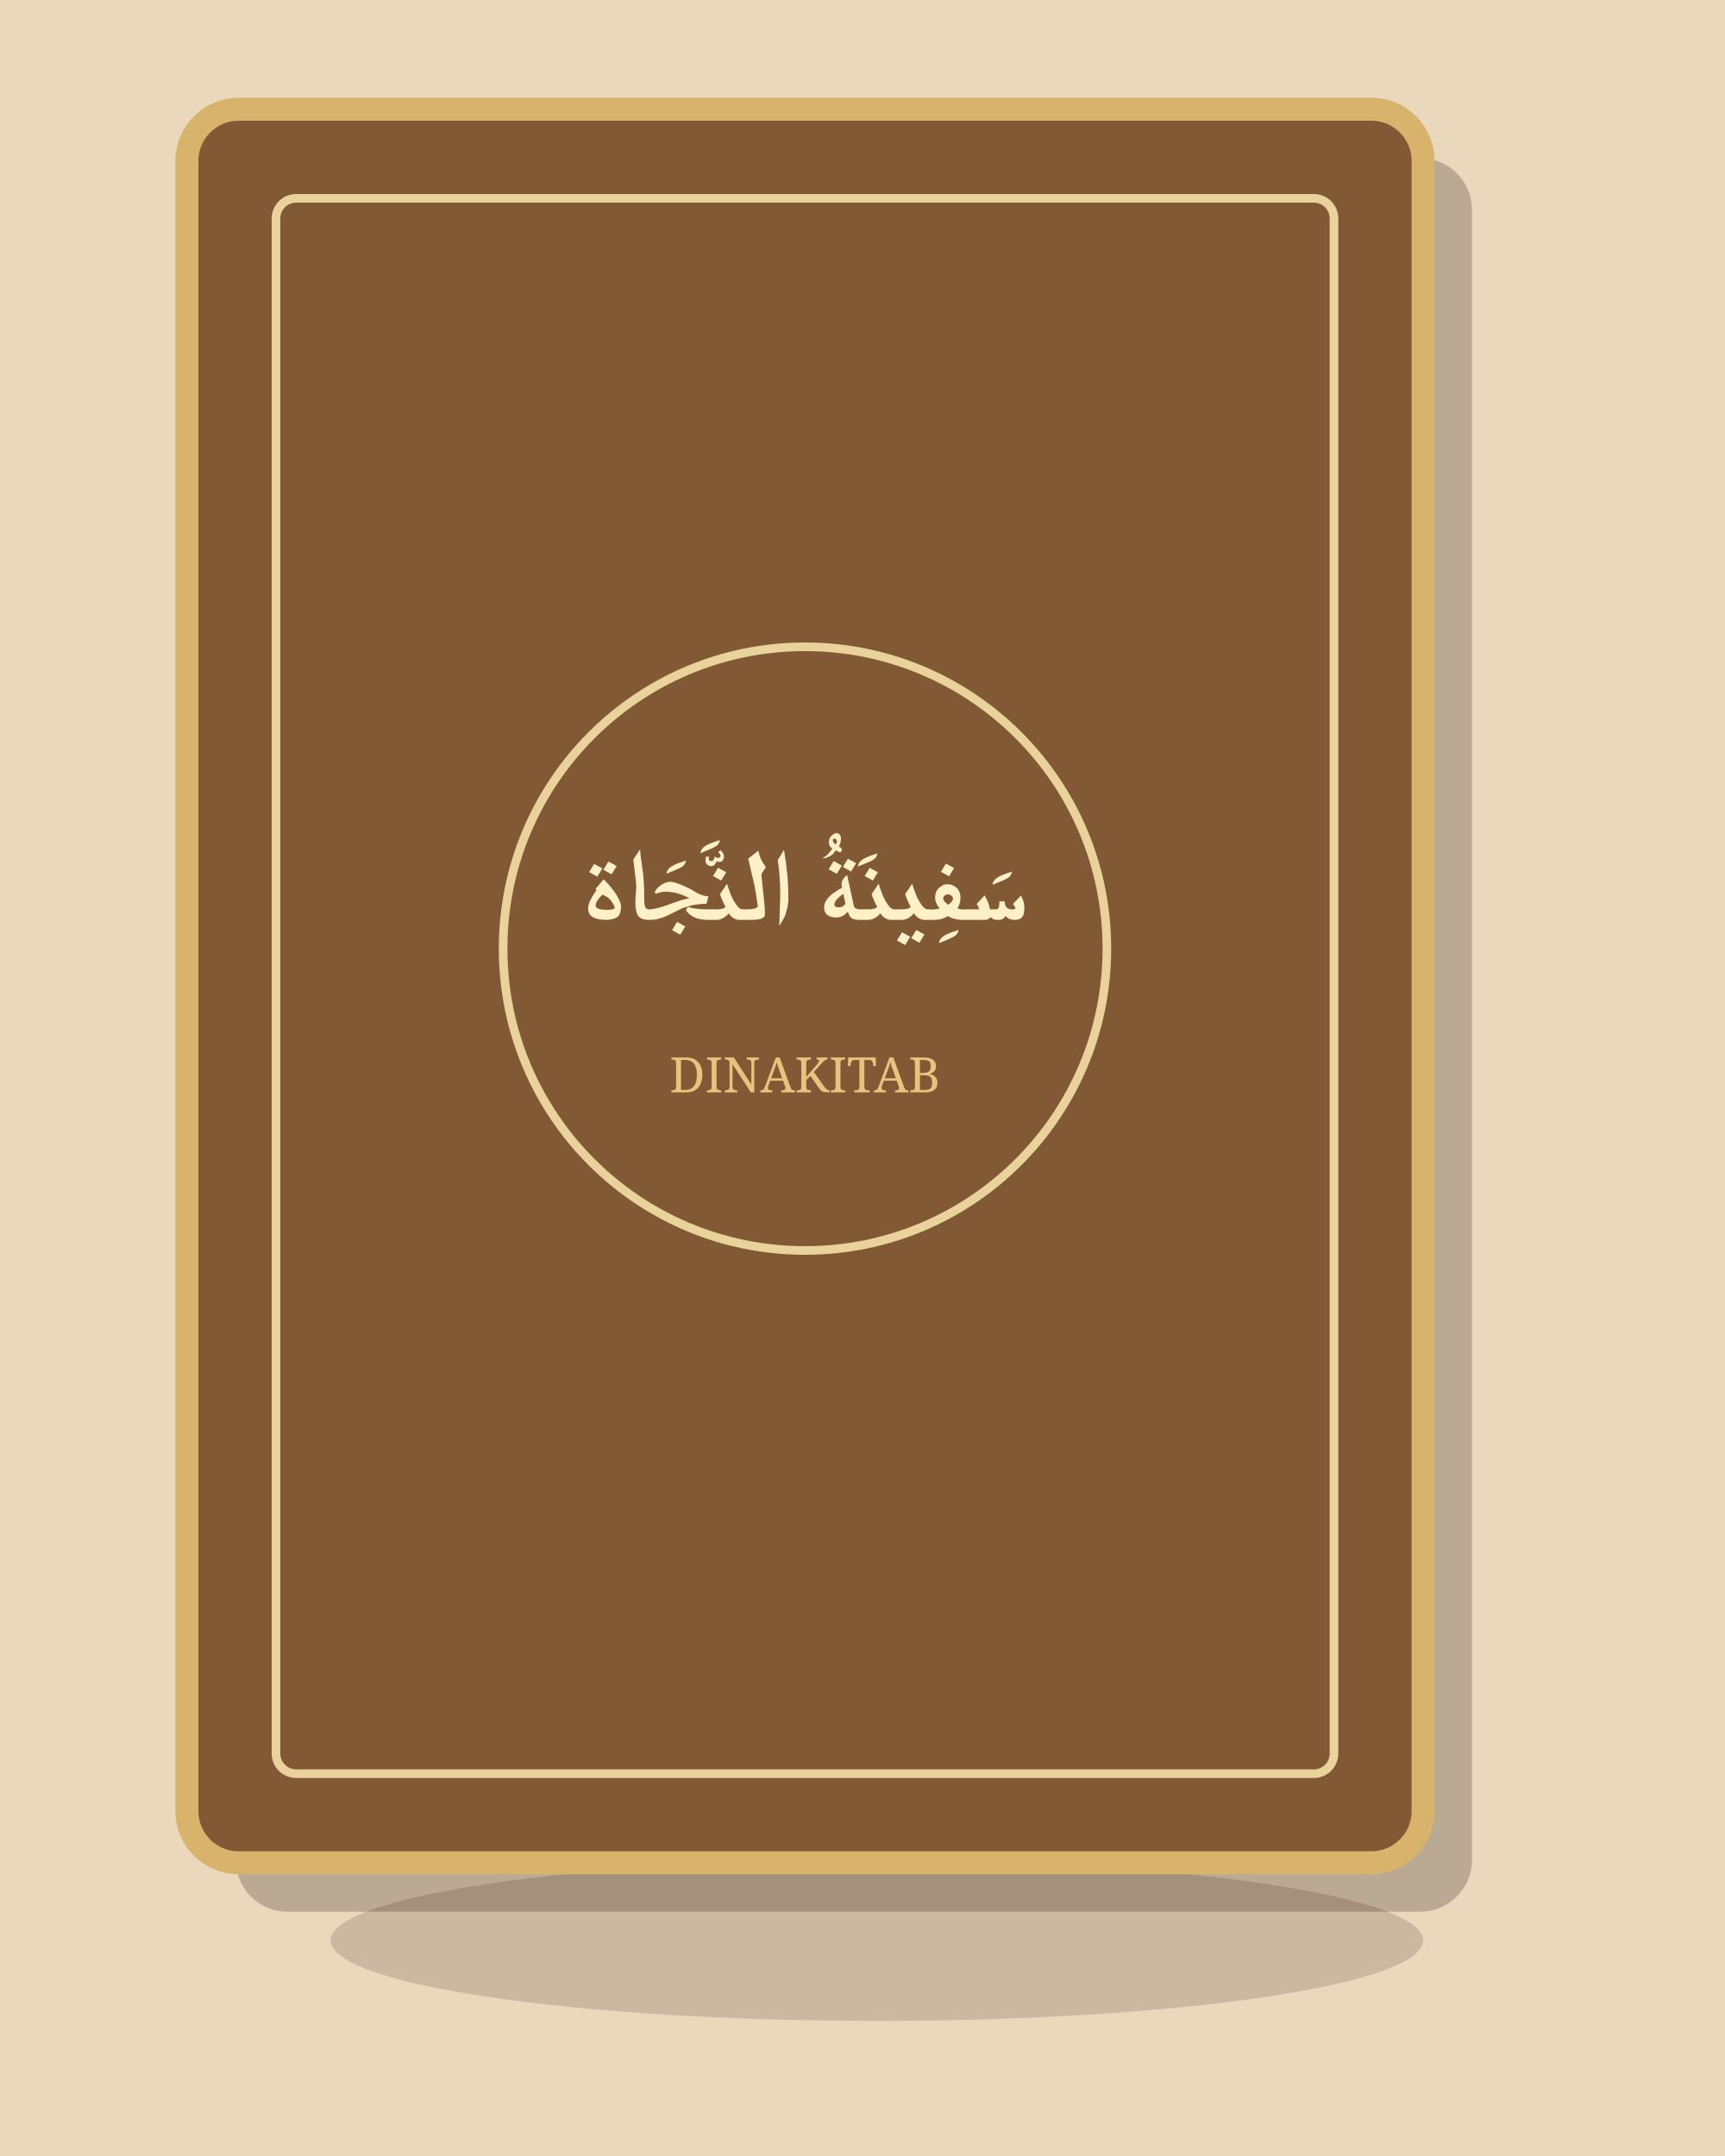
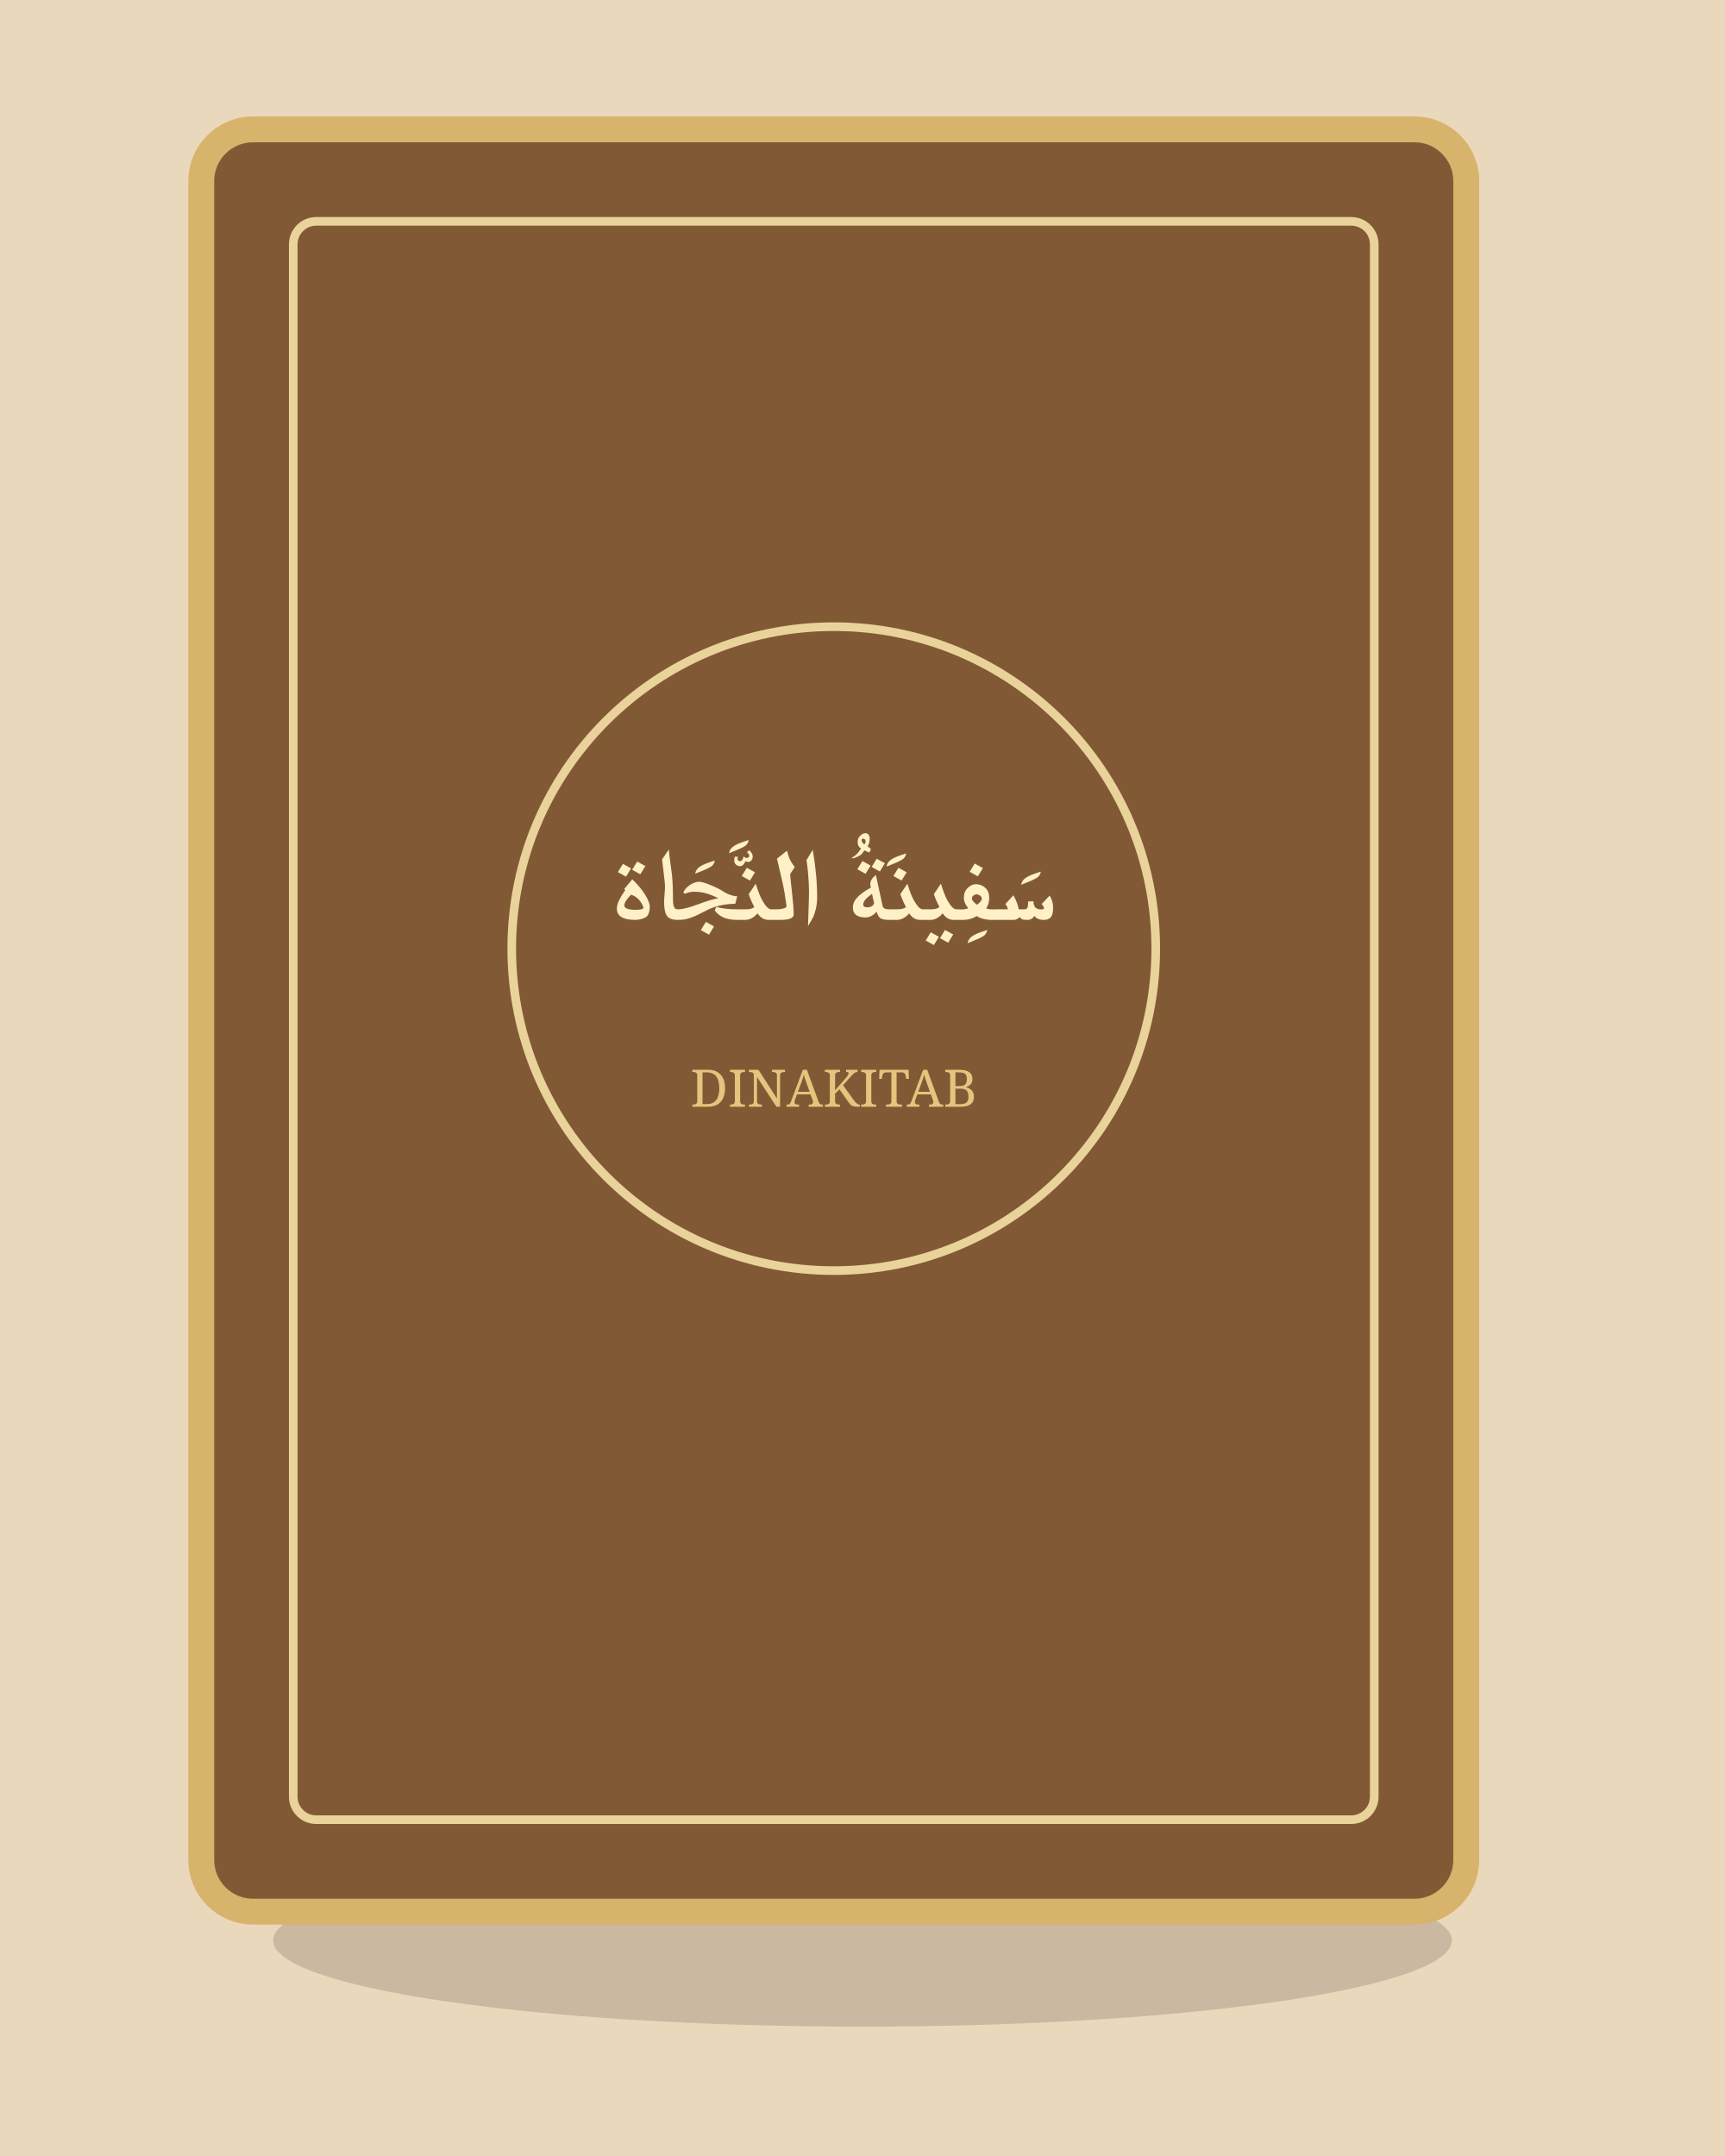
- <svg xmlns="http://www.w3.org/2000/svg" width="600" height="750">
+ <svg xmlns="http://www.w3.org/2000/svg" width="600" height="750" viewBox="0 0 600 750">
  <rect width="600" height="750" fill="#ead8bd" />
-   <ellipse cx="305" cy="675" rx="190" ry="28" fill="#3b281c" opacity=".18" />
-   <rect x="82" y="55" width="430" height="610" rx="18" fill="#2c1c13" opacity=".25" />
-   <rect x="65" y="38" width="430" height="610" rx="18" fill="#815a35" stroke="#d8b36b" stroke-width="8" />
-   <rect x="96" y="69" width="368" height="548" rx="7" fill="none" stroke="#ead39a" stroke-width="3" />
-   <circle cx="280" cy="330" r="105" fill="none" stroke="#ead39a" stroke-width="3" />
-   <text x="280" y="320" text-anchor="middle" fill="#fff0c7" font-size="35" font-family="serif" font-weight="bold">سَفِينَةُ النَّجَاة</text>
-   <text x="280" y="380" text-anchor="middle" fill="#e5c47e" font-size="17" font-family="serif">DINAKITAB</text>
+   <ellipse cx="300" cy="675" rx="205" ry="30" fill="#3b281c" opacity=".18" />
+   <rect x="70" y="45" width="440" height="620" rx="18" fill="#815a35" stroke="#d8b36b" stroke-width="9" />
+   <rect x="102" y="77" width="376" height="556" rx="8" fill="none" stroke="#ead39a" stroke-width="3" />
+   <circle cx="290" cy="330" r="112" fill="none" stroke="#ead39a" stroke-width="3" />
+   <text x="290" y="320" text-anchor="middle" fill="#fff0c7" font-size="35" font-family="serif" font-weight="bold">سَفِينَةُ النَّجَاة</text>
+   <text x="290" y="385" text-anchor="middle" fill="#e5c47e" font-size="18" font-family="serif">DINAKITAB</text>
</svg>
